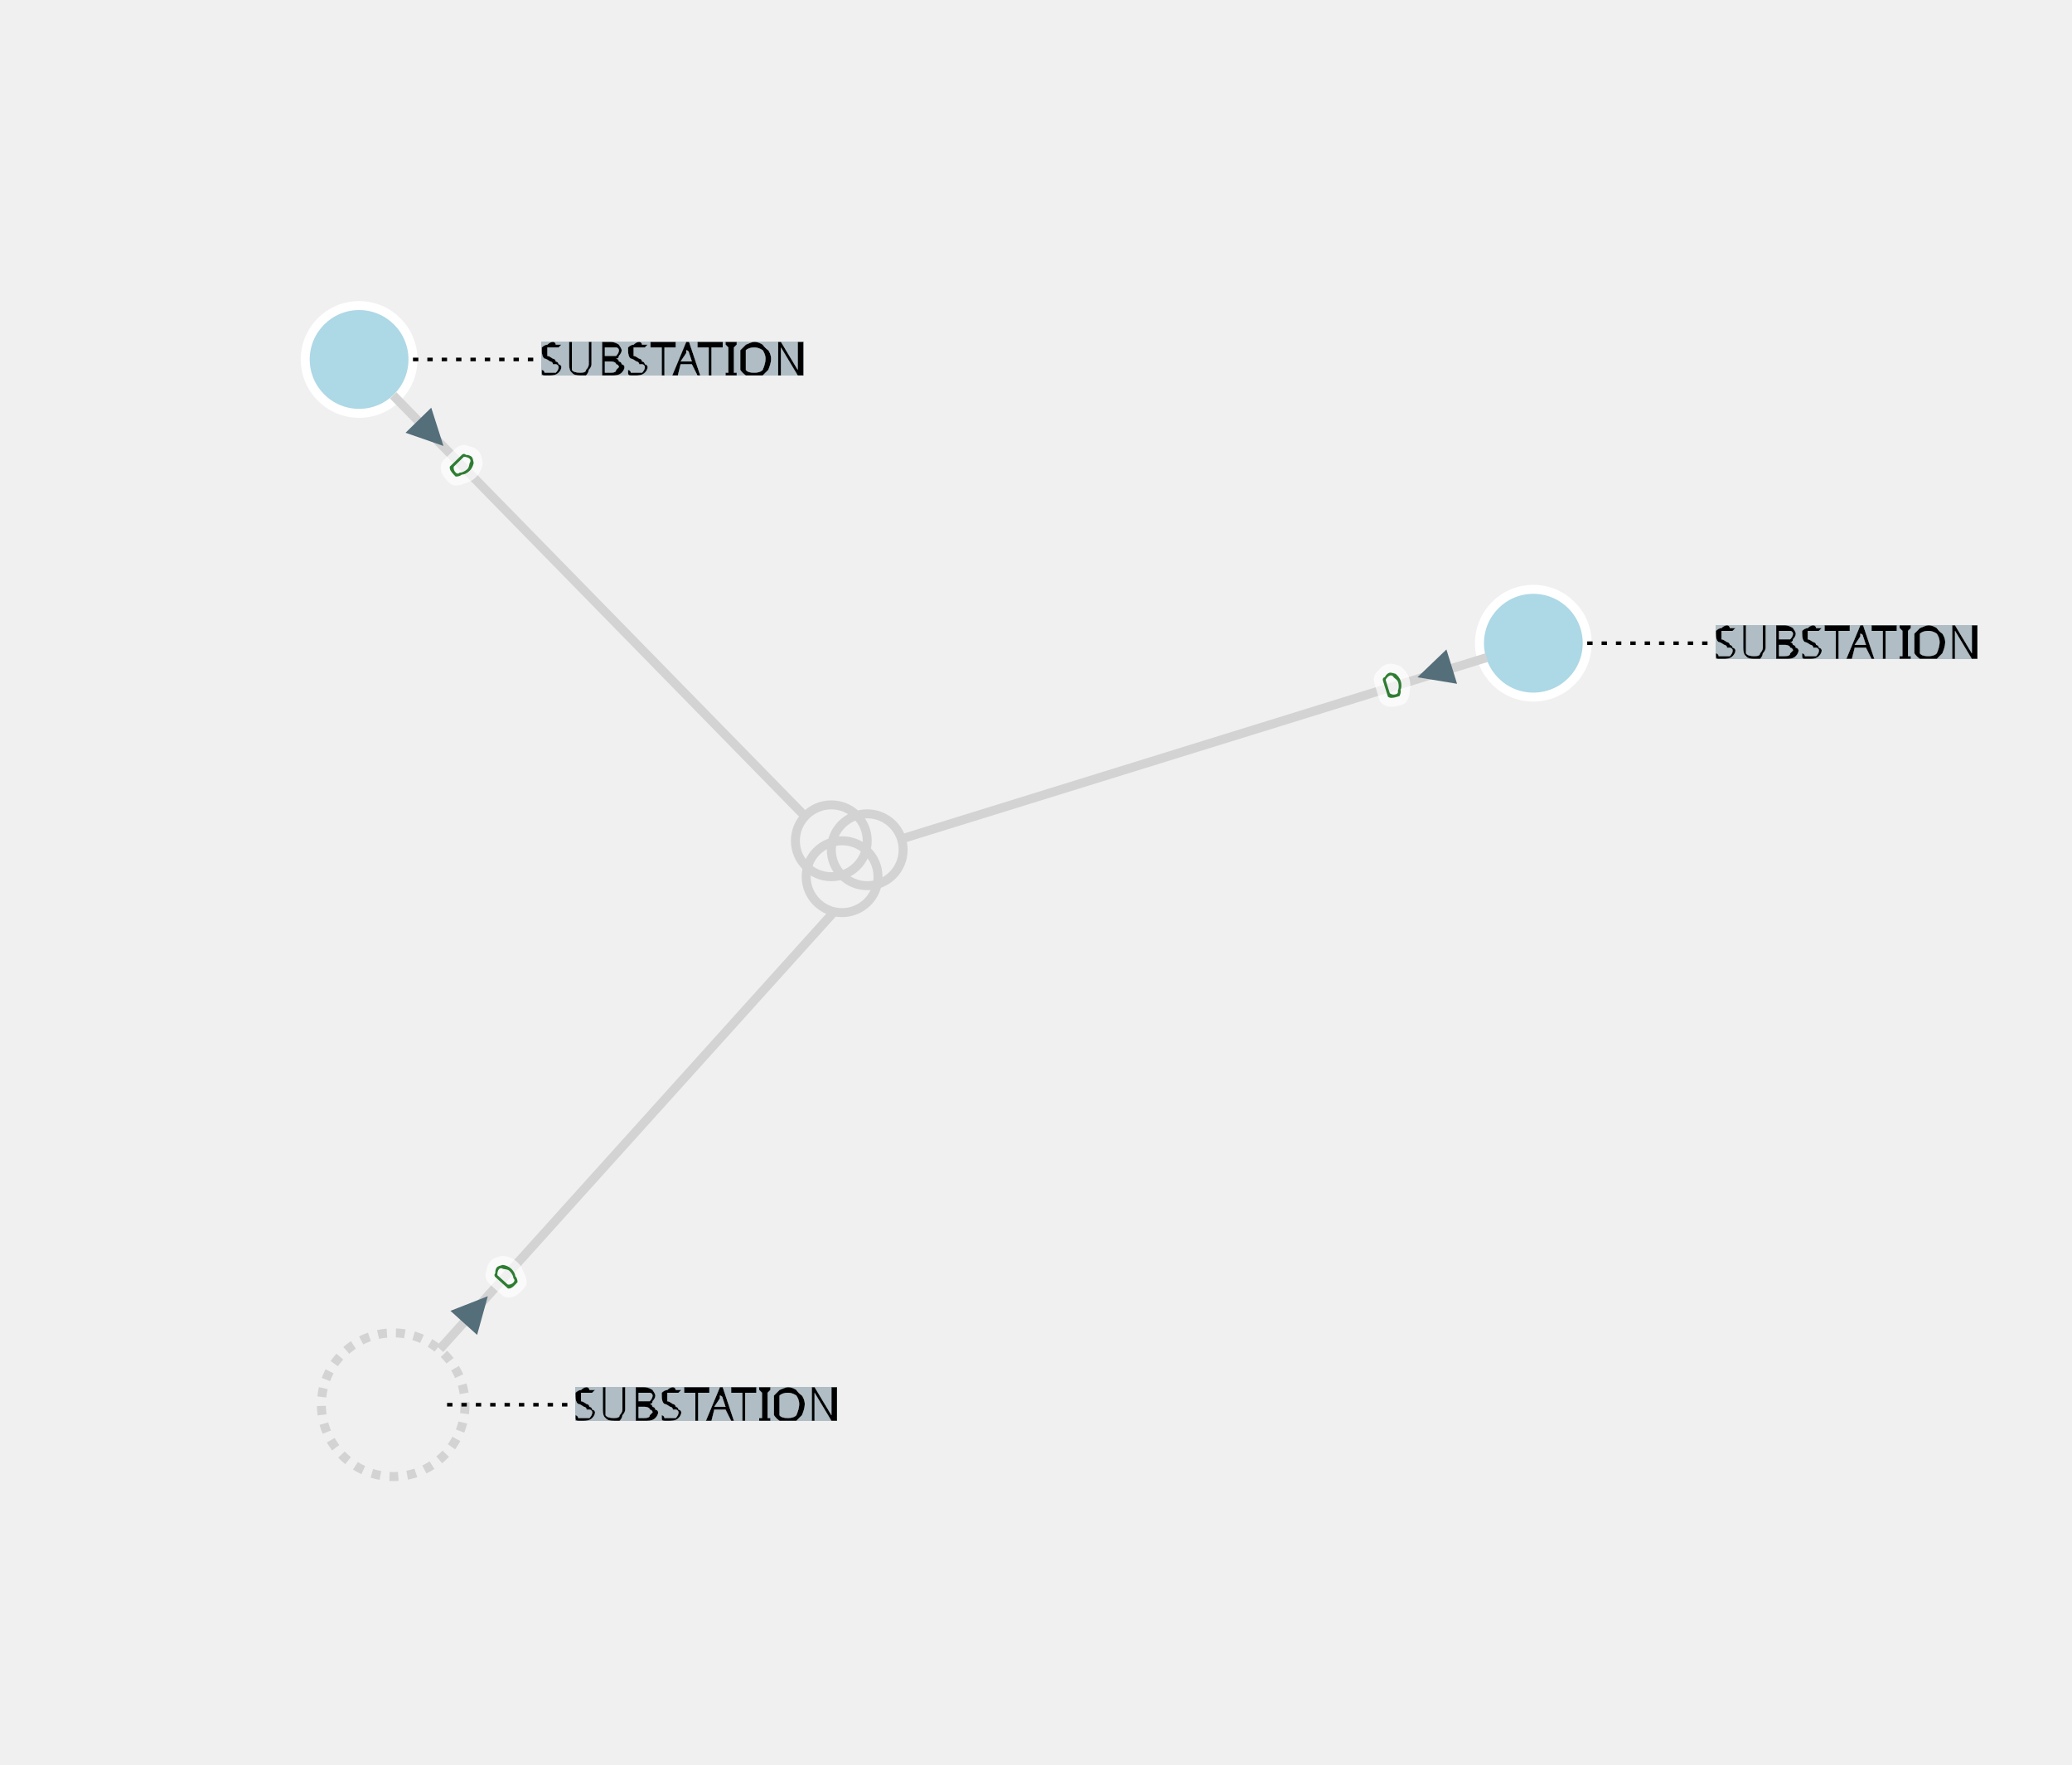
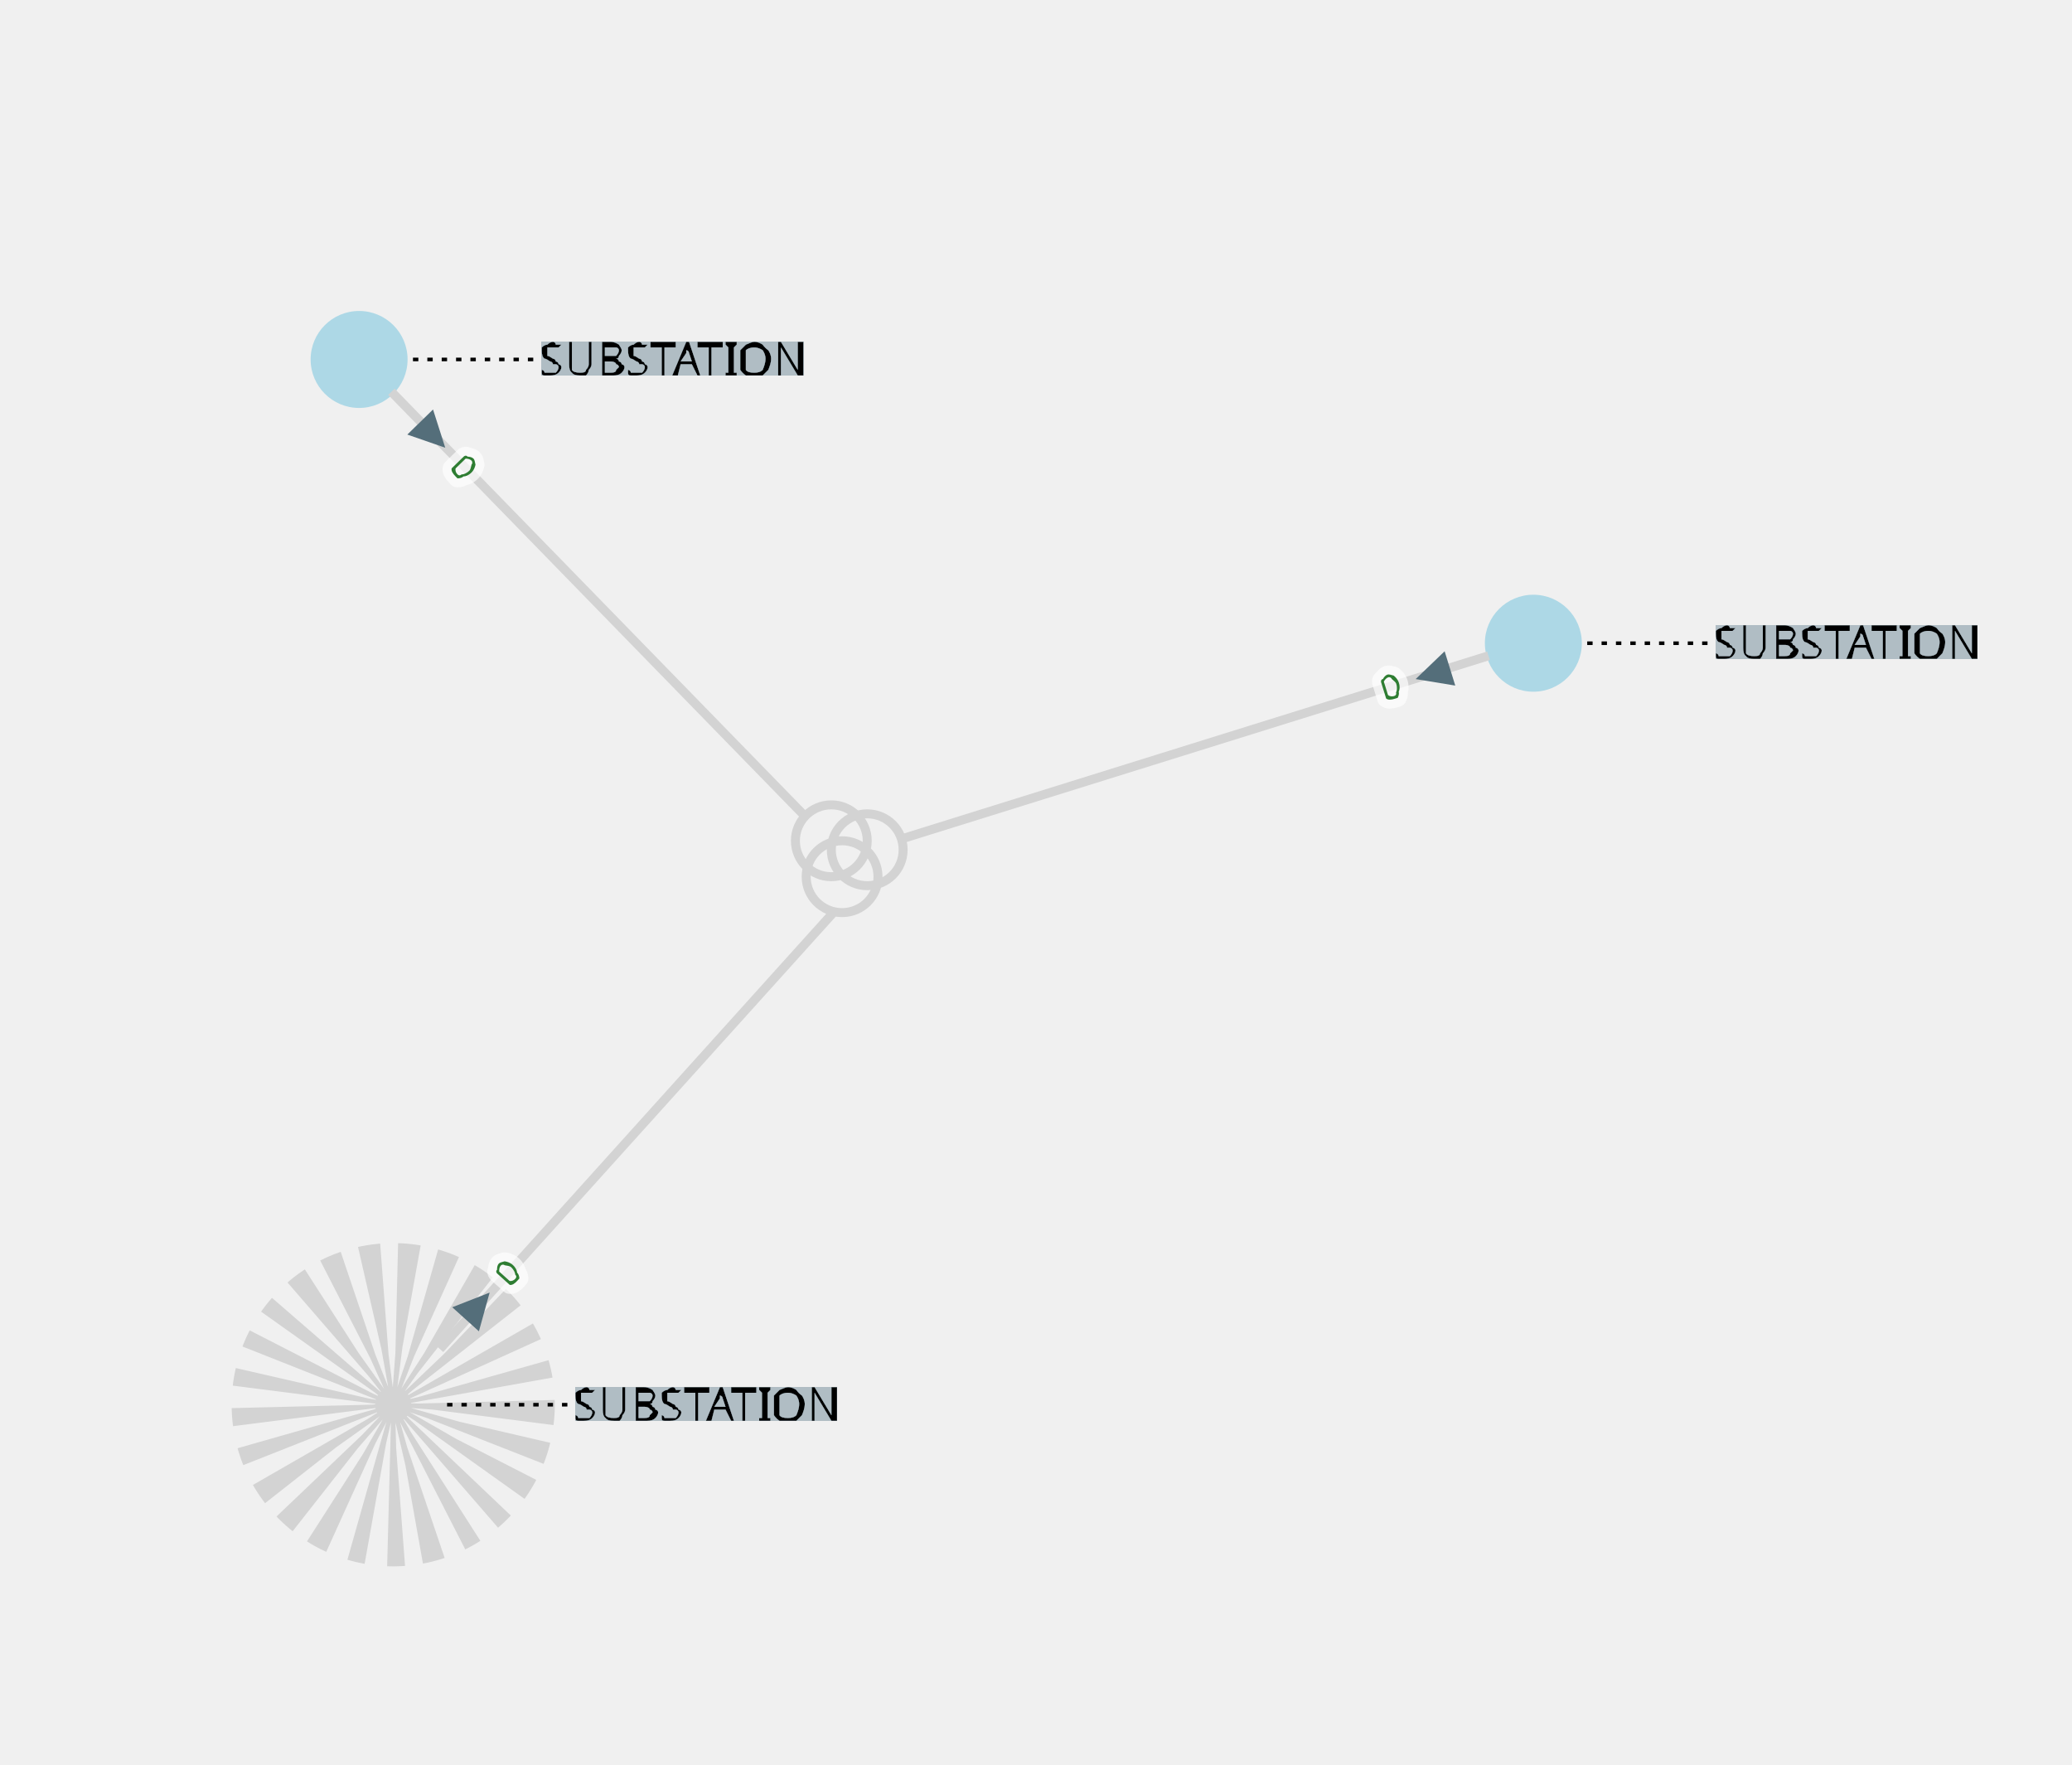
<svg xmlns="http://www.w3.org/2000/svg" width="800.00" height="680.96" viewBox="-3.99 -4.23 11.54 9.82">
  <style>
.nad-branch-edges polyline, .nad-branch-edges path {stroke: var(--nad-vl-color, lightgrey); stroke-width: 0.05; fill: none}
.nad-branch-edges circle {stroke: var(--nad-vl-color, lightgrey); stroke-width: 0.05; fill: none}
.nad-3wt-edges polyline {stroke: var(--nad-vl-color, lightgrey); stroke-width: 0.05; fill: none}
.nad-text-edges {stroke: black; stroke-width: 0.02; stroke-dasharray: .03,.05}
.nad-branch-edges .nad-disconnected polyline {stroke-dasharray: .1,.1}
- .nad-vl-nodes circle, .nad-vl-nodes path {fill: var(--nad-vl-color, lightblue); stroke-width: 0.05; stroke: white; stroke-linejoin:round}
+ .nad-vl-nodes circle, .nad-vl-nodes path {fill: var(--nad-vl-color, lightblue)}
.nad-vl-nodes circle.nad-unknown-busnode {stroke: lightgrey; stroke-dasharray: .05,.05; fill: none}
.nad-hvdc-edge polyline.nad-hvdc {stroke: grey; stroke-width: 0.2}
.nad-3wt-nodes circle {stroke: var(--nad-vl-color, lightgrey); stroke-width: 0.05; fill: none}
.nad-state-out .nad-arrow-in {visibility: hidden}
.nad-state-in .nad-arrow-out {visibility: hidden}
.nad-active path {stroke: none; fill: #546e7a}
.nad-active {visibility: visible}
.nad-reactive {visibility: hidden}
.nad-reactive path {stroke: none; fill: #0277bd}
.nad-text-background {flood-color: #90a4aeaa}
.nad-text-nodes {font: 0.25px "Verdana"; fill: black}
.nad-edge-infos text {font: 0.2px "Verdana"; dominant-baseline:middle; stroke: #FFFFFFAA; stroke-width: 0.1; stroke-linejoin:round; paint-order: stroke}
.nad-edge-infos .nad-state-in text {fill: #b71c1c}
.nad-edge-infos .nad-state-out text {fill: #2e7d32}
.nad-vl0to30 {--nad-vl-color: #AFB42B}
.nad-vl30to50 {--nad-vl-color: #EF9A9A}
.nad-vl50to70 {--nad-vl-color: #9C27B0}
.nad-vl70to120 {--nad-vl-color: #E65100}
.nad-vl120to180 {--nad-vl-color: #00ACC1}
.nad-vl180to300 {--nad-vl-color: #2E7D32}
.nad-vl300to500 {--nad-vl-color: #D32F2F}
.nad-branch-edges .nad-overload polyline, .nad-branch-edges .nad-overload path {animation: line-blink 3s infinite}
.nad-vl-nodes .nad-overvoltage {animation: node-over-blink 3s infinite}
.nad-vl-nodes .nad-undervoltage {animation: node-under-blink 3s infinite}

@keyframes line-blink {
  0%, 80%, 100% {stroke: var(--nad-vl-color, black); stroke-width: 0.05}
  40% {stroke: #FFEB3B; stroke-width: 0.15}
}
@keyframes node-over-blink {
-   0%, 80%, 100% {stroke: white; stroke-width: 0.05}
+   0%, 80%, 100% {stroke: white; stroke-width: 0}
  40% {stroke: #ff5722; stroke-width: 0.15}
}
@keyframes node-under-blink {
-   0%, 80%, 100% {stroke: white; stroke-width: 0.05}
+   0%, 80%, 100% {stroke: white; stroke-width: 0}
  40% {stroke: #00BCD4; stroke-width: 0.15}
}
</style>
  <defs>
    <filter id="textBgFilter" x="0" y="0" width="1" height="1">
      <feFlood class="nad-text-background" />
      <feComposite in="SourceGraphic" operator="over" />
    </filter>
  </defs>
  <g class="nad-vl-nodes">
    <g transform="translate(-1.99,-2.23)" id="0" class="nad-vl120to180">
-       <circle r="0.30" id="1" />
+       <circle r="0.27" id="1" />
    </g>
    <g transform="translate(-1.80,3.59)" id="2" class="nad-vl30to50">
      <circle class="nad-unknown-busnode" r="0.40" />
    </g>
    <g transform="translate(4.55,-0.65)" id="3" class="nad-vl0to30">
-       <circle r="0.30" id="4" />
+       <circle r="0.27" id="4" />
    </g>
  </g>
  <g class="nad-branch-edges" />
  <g class="nad-3wt-edges">
    <g id="6" class="nad-vl120to180">
-       <polyline points="-1.80,-2.03 0.49,0.31" />
-       <g class="nad-edge-infos" transform="translate(-1.59,-1.82)">
+       <polyline points="-1.81,-2.05 0.49,0.31" />
+       <g class="nad-edge-infos" transform="translate(-1.58,-1.81)">
        <g class="nad-active nad-state-out">
          <g transform="rotate(135.72)">
            <path class="nad-arrow-in" d="M-0.1 -0.1 H0.1 L0 0.1z" />
            <path class="nad-arrow-out" d="M-0.1 0.1 H0.1 L0 -0.1z" />
          </g>
          <text transform="rotate(45.72)" x="0.19">0</text>
        </g>
        <g class="nad-reactive nad-state-out">
          <g transform="rotate(135.72)">
            <path class="nad-arrow-in" d="M-0.1 -0.1 H0.1 L0 0.1z" />
            <path class="nad-arrow-out" d="M-0.1 0.1 H0.1 L0 -0.1z" />
          </g>
          <text transform="rotate(45.72)" x="0.19">0</text>
        </g>
      </g>
    </g>
    <g id="7" class="nad-disconnected nad-vl30to50">
      <polyline points="-1.54,3.28 0.66,0.84" />
-       <g class="nad-edge-infos" transform="translate(-1.34,3.06)">
+       <g class="nad-edge-infos" transform="translate(-1.33,3.04)">
        <g class="nad-active nad-state-out">
          <g transform="rotate(42.05)">
            <path class="nad-arrow-in" d="M-0.1 -0.1 H0.1 L0 0.1z" />
            <path class="nad-arrow-out" d="M-0.1 0.1 H0.1 L0 -0.1z" />
          </g>
          <text transform="rotate(-47.95)" x="0.19">0</text>
        </g>
        <g class="nad-reactive nad-state-out">
          <g transform="rotate(42.05)">
            <path class="nad-arrow-in" d="M-0.1 -0.1 H0.1 L0 0.1z" />
            <path class="nad-arrow-out" d="M-0.1 0.1 H0.1 L0 -0.1z" />
          </g>
          <text transform="rotate(-47.95)" x="0.19">0</text>
        </g>
      </g>
    </g>
    <g id="8" class="nad-vl0to30">
-       <polyline points="4.29,-0.57 1.03,0.44" />
-       <g class="nad-edge-infos" transform="translate(4.00,-0.49)">
+       <polyline points="4.30,-0.58 1.03,0.44" />
+       <g class="nad-edge-infos" transform="translate(3.99,-0.48)">
        <g class="nad-active nad-state-out">
          <g transform="rotate(-107.23)">
            <path class="nad-arrow-in" d="M-0.1 -0.1 H0.1 L0 0.1z" />
            <path class="nad-arrow-out" d="M-0.1 0.1 H0.1 L0 -0.1z" />
          </g>
          <text transform="rotate(-17.23)" x="-0.19" style="text-anchor:end">0</text>
        </g>
        <g class="nad-reactive nad-state-out">
          <g transform="rotate(-107.23)">
            <path class="nad-arrow-in" d="M-0.1 -0.1 H0.1 L0 0.1z" />
            <path class="nad-arrow-out" d="M-0.1 0.1 H0.1 L0 -0.1z" />
          </g>
          <text transform="rotate(-17.23)" x="-0.19" style="text-anchor:end">0</text>
        </g>
      </g>
    </g>
  </g>
  <g class="nad-3wt-nodes">
    <g>
      <circle class="nad-vl120to180" cx="0.64" cy="0.45" r="0.20" />
      <circle class="nad-disconnected nad-vl30to50" cx="0.70" cy="0.65" r="0.20" />
      <circle class="nad-vl0to30" cx="0.84" cy="0.50" r="0.20" />
    </g>
  </g>
  <g class="nad-text-edges">
    <polyline id="0_edge" points="-1.69,-2.23 -0.99,-2.23" />
    <polyline id="2_edge" points="-1.50,3.59 -0.80,3.59" />
    <polyline id="3_edge" points="4.85,-0.65 5.55,-0.65" />
  </g>
  <g class="nad-text-nodes">
    <text filter="url(#textBgFilter)" y="-2.23" style="dominant-baseline:middle" x="-0.99">SUBSTATION</text>
    <text filter="url(#textBgFilter)" y="3.59" style="dominant-baseline:middle" x="-0.80">SUBSTATION</text>
    <text filter="url(#textBgFilter)" y="-0.65" style="dominant-baseline:middle" x="5.55">SUBSTATION</text>
  </g>
</svg>
